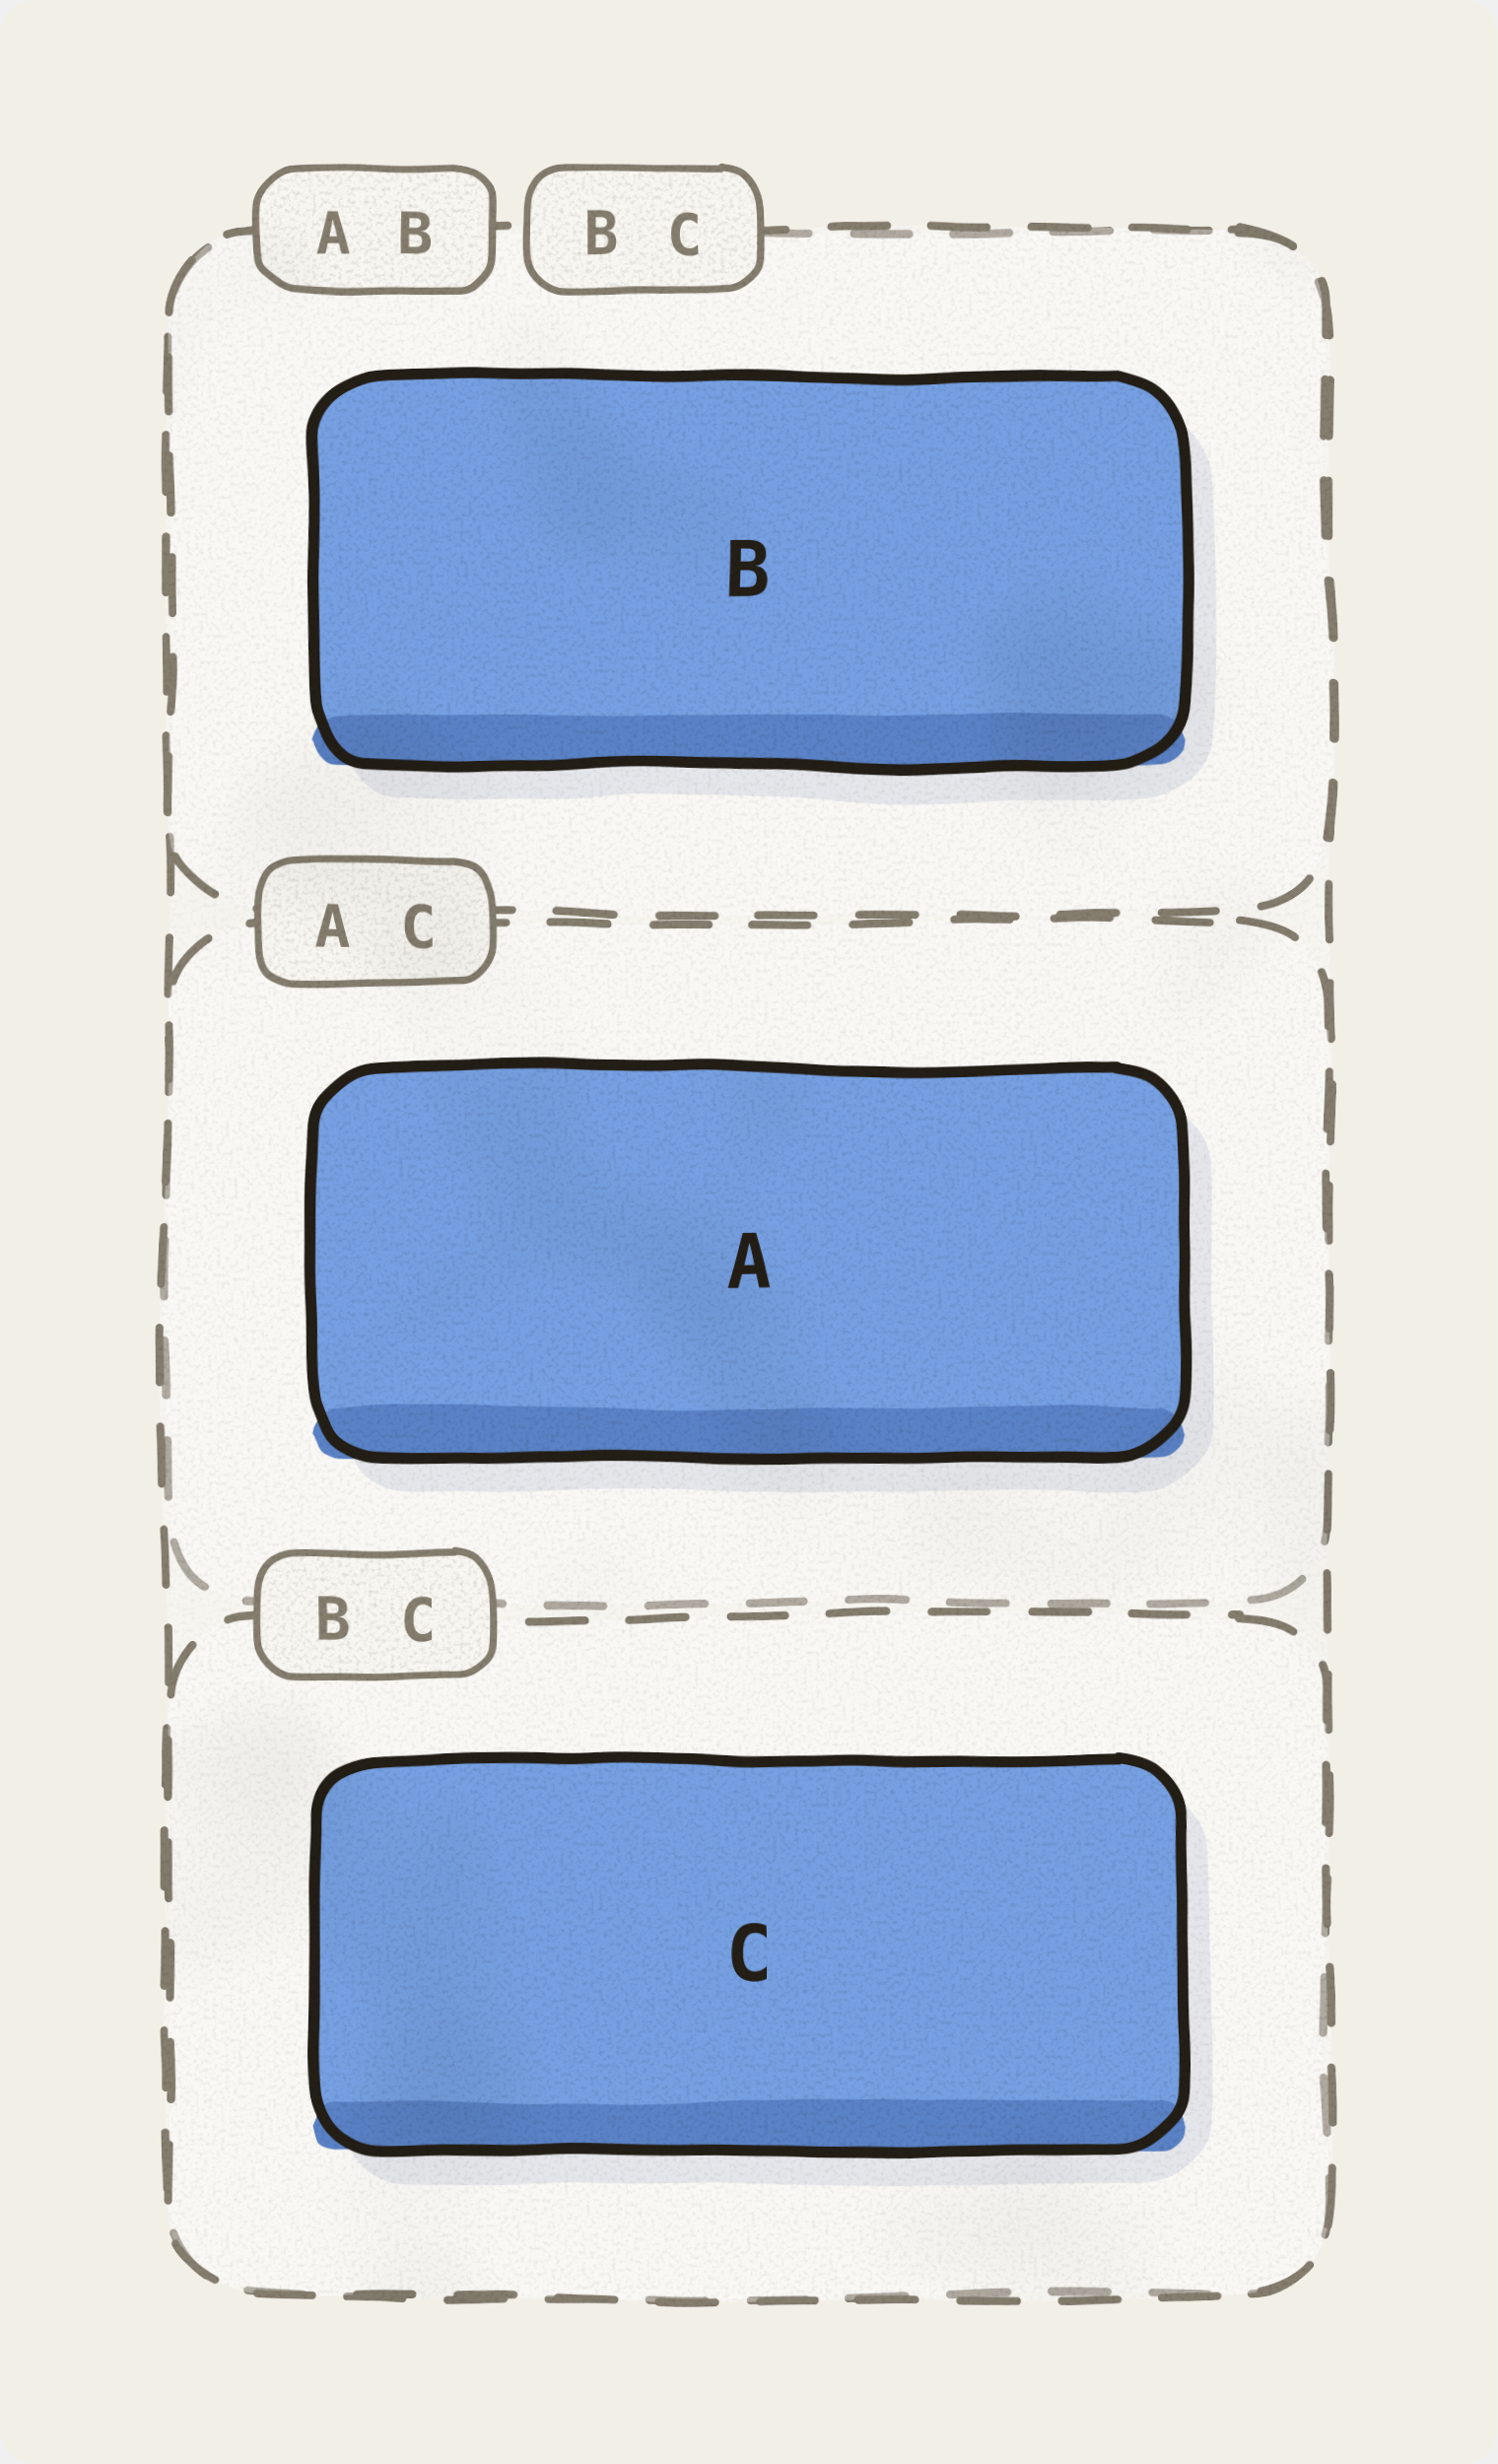
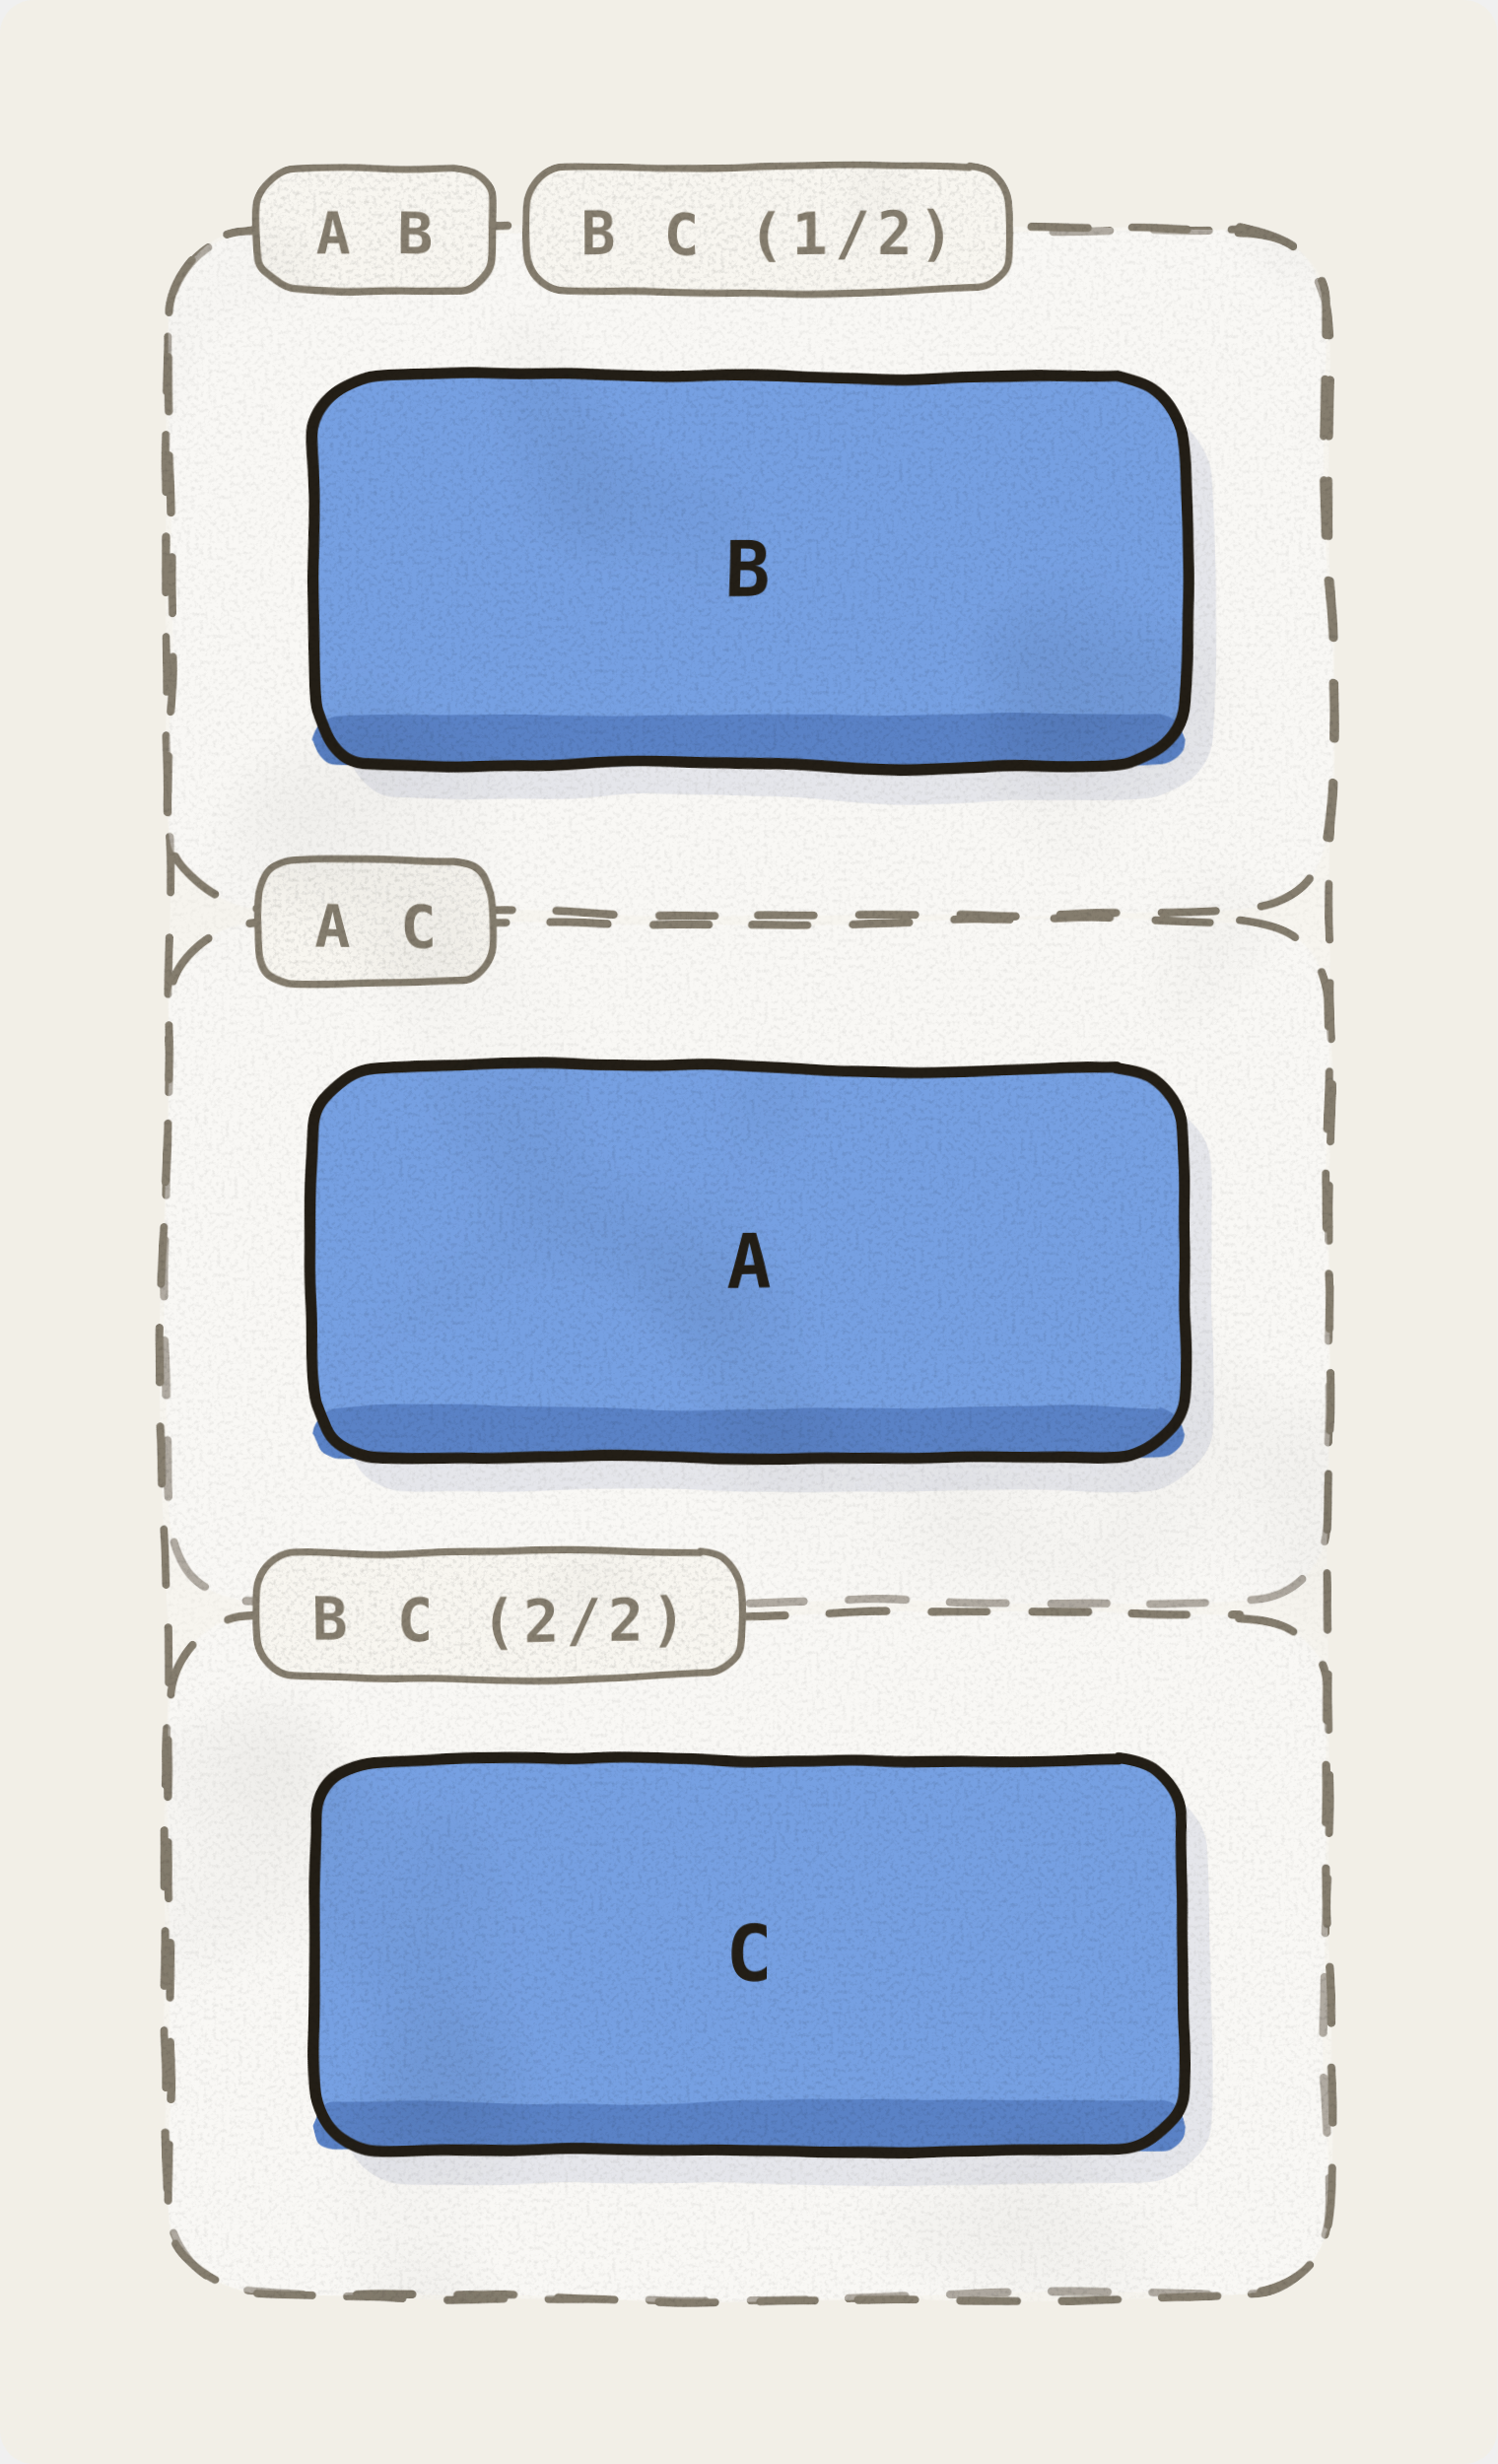
<svg xmlns="http://www.w3.org/2000/svg" viewBox="24.0 13.0 268.0 441.0" width="268" height="441" font-family="ui-monospace, 'SF Mono', Menlo, Consolas, monospace">
  <rect x="24.0" y="13.0" width="268.0" height="441.0" fill="#f2efe7" rx="6" />
  <defs>
    <filter id="hand" x="-4%" y="-4%" width="108%" height="108%" color-interpolation-filters="sRGB">
      <feTurbulence type="fractalNoise" baseFrequency="0.043" numOctaves="2" seed="4" result="warp" />
      <feDisplacementMap in="SourceGraphic" in2="warp" scale="1.26" xChannelSelector="R" yChannelSelector="G" result="wob" />
      <feTurbulence type="fractalNoise" baseFrequency="1.286" numOctaves="3" seed="11" result="n1" />
      <feColorMatrix in="n1" type="matrix" values=".26 0 0 0 .86  .26 0 0 0 .86  .26 0 0 0 .86  0 0 0 0 1" result="grain" />
      <feTurbulence type="fractalNoise" baseFrequency="0.017" numOctaves="2" seed="7" result="n2" />
      <feColorMatrix in="n2" type="matrix" values=".3 0 0 0 .87  .3 0 0 0 .87  .3 0 0 0 .87  0 0 0 0 1" result="blot" />
      <feBlend in="wob" in2="grain" mode="multiply" result="g1" />
      <feBlend in="g1" in2="blot" mode="multiply" result="g2" />
      <feComposite in="g2" in2="wob" operator="in" />
    </filter>
  </defs>
  <g filter="url(#hand)" transform="translate(16 16)">
    <g data-boundary="ab">
      <g class="boundary">
        <path class="f" d="M230.08 37.57Q236.12 39.22 238.92 40.82Q241.72 42.42 243.01 45.19Q244.31 47.97 245.29 50.99Q246.26 54 246.08 71.83Q245.89 89.67 246.58 107.5Q247.27 125.33 246.25 143.17Q245.23 161 245.93 178.83Q246.63 196.67 246.12 214.5Q245.6 232.33 245.72 250.15Q245.84 267.97 245.55 271.21Q245.27 274.45 243.44 277.1Q241.61 279.76 238.9 281.42Q236.18 283.08 233.09 283.36Q230 283.65 212.4 284.07Q194.8 284.5 177.2 283.69Q159.6 282.87 142 283.84Q124.4 284.81 106.8 284.03Q89.2 283.26 71.58 283.74Q53.95 284.23 50.87 283.58Q47.78 282.93 45.09 281.22Q42.4 279.5 40.94 276.79Q39.47 274.07 38.83 271.04Q38.19 268 37.91 250.17Q37.63 232.33 37.7 214.5Q37.77 196.67 38.14 178.83Q38.51 161 38.12 143.17Q37.73 125.33 37.59 107.5Q37.46 89.67 37.64 71.82Q37.83 53.97 38.58 50.96Q39.34 47.96 41.1 45.45Q42.86 42.95 45.41 41.28Q47.96 39.62 50.98 38.63Q54 37.64 71.6 37.55Q89.2 37.46 106.8 37.41Q124.4 37.37 142 38.32Q159.6 39.27 177.2 38.87Q194.8 38.47 212.4 38.23L230 38Z" fill="#ffffff" opacity="0.35" />
        <path class="s" d="M230.08 37.57Q236.12 39.22 238.92 40.82Q241.72 42.42 243.01 45.19Q244.31 47.97 245.29 50.99Q246.26 54 246.08 71.83Q245.89 89.67 246.58 107.5Q247.27 125.33 246.25 143.17Q245.23 161 245.93 178.83Q246.63 196.67 246.12 214.5Q245.6 232.33 245.72 250.15Q245.84 267.97 245.55 271.21Q245.27 274.45 243.44 277.1Q241.61 279.76 238.9 281.42Q236.18 283.08 233.09 283.36Q230 283.65 212.4 284.07Q194.8 284.5 177.2 283.69Q159.6 282.87 142 283.84Q124.4 284.81 106.8 284.03Q89.2 283.26 71.58 283.74Q53.95 284.23 50.87 283.58Q47.78 282.93 45.09 281.22Q42.4 279.5 40.94 276.79Q39.47 274.07 38.83 271.04Q38.19 268 37.91 250.17Q37.63 232.33 37.7 214.5Q37.77 196.67 38.14 178.83Q38.51 161 38.12 143.17Q37.73 125.33 37.59 107.5Q37.46 89.67 37.64 71.82Q37.83 53.97 38.58 50.96Q39.34 47.96 41.1 45.45Q42.86 42.95 45.41 41.28Q47.96 39.62 50.98 38.63Q54 37.64 71.6 37.55Q89.2 37.46 106.8 37.41Q124.4 37.37 142 38.32Q159.6 39.27 177.2 38.87Q194.8 38.47 212.4 38.23L230 38Z" fill="none" stroke="#857d6e" stroke-width="1.5" stroke-linejoin="round" stroke-linecap="round" stroke-dasharray="10 8" />
      </g>
    </g>
    <g data-boundary="ac">
      <g class="boundary">
        <path class="f" d="M230.09 161.53Q236.49 162.66 239.16 164.5Q241.83 166.34 243.26 169.12Q244.69 171.9 245.25 174.95Q245.8 178 245.66 195.83Q245.52 213.67 245.84 231.5Q246.15 249.33 245.76 267.17Q245.36 285 245.67 302.83Q245.97 320.67 245.35 338.5Q244.72 356.33 245.31 374.16Q245.91 391.98 245.35 395.05Q244.79 398.12 243.14 400.85Q241.49 403.57 238.86 405.45Q236.23 407.33 233.12 407.45Q230 407.57 212.4 407.16Q194.8 406.76 177.2 407.7Q159.6 408.63 142 408.57Q124.4 408.5 106.8 408.63Q89.2 408.76 71.66 408.08Q54.12 407.4 51.13 406.9Q48.14 406.39 45.5 404.79Q42.86 403.19 41.08 400.65Q39.29 398.11 38.41 395.05Q37.53 392 37.69 374.17Q37.84 356.33 37.64 338.5Q37.44 320.67 37.83 302.83Q38.21 285 37.29 267.17Q36.36 249.33 36.96 231.5Q37.55 213.67 37.82 195.84Q38.09 178.02 38.56 174.89Q39.04 171.76 40.85 169.2Q42.65 166.64 45.27 164.93Q47.88 163.23 50.94 162.48Q54 161.73 71.6 161.95Q89.2 162.16 106.8 162.27Q124.4 162.37 142 162.52Q159.6 162.67 177.2 161.83Q194.8 160.98 212.4 161.49L230 162Z" fill="#ffffff" opacity="0.35" />
        <path class="s" d="M230.09 161.53Q236.49 162.66 239.16 164.5Q241.83 166.34 243.26 169.12Q244.69 171.9 245.25 174.95Q245.8 178 245.66 195.83Q245.52 213.67 245.84 231.5Q246.15 249.33 245.76 267.17Q245.36 285 245.67 302.83Q245.97 320.67 245.35 338.5Q244.72 356.33 245.31 374.16Q245.91 391.98 245.35 395.05Q244.79 398.12 243.14 400.85Q241.49 403.57 238.86 405.45Q236.23 407.33 233.12 407.45Q230 407.57 212.4 407.16Q194.8 406.76 177.2 407.7Q159.6 408.63 142 408.57Q124.4 408.5 106.8 408.63Q89.2 408.76 71.66 408.08Q54.12 407.4 51.13 406.9Q48.14 406.39 45.5 404.79Q42.86 403.19 41.08 400.65Q39.29 398.11 38.41 395.05Q37.53 392 37.69 374.17Q37.84 356.33 37.64 338.5Q37.44 320.67 37.83 302.83Q38.21 285 37.29 267.17Q36.36 249.33 36.96 231.5Q37.55 213.67 37.82 195.84Q38.09 178.02 38.56 174.89Q39.04 171.76 40.85 169.2Q42.65 166.64 45.27 164.93Q47.88 163.23 50.94 162.48Q54 161.73 71.6 161.95Q89.2 162.16 106.8 162.27Q124.4 162.37 142 162.52Q159.6 162.67 177.2 161.83Q194.8 160.98 212.4 161.49L230 162Z" fill="none" stroke="#857d6e" stroke-width="1.5" stroke-linejoin="round" stroke-linecap="round" stroke-dasharray="10 8" />
      </g>
    </g>
    <g data-boundary="bc">
      <g class="boundary">
        <path class="f" d="M229.87 38.66Q236.12 39.23 238.83 40.88Q241.54 42.53 243.44 45.15Q245.33 47.77 245.39 50.88Q245.45 54 245.16 69Q244.86 84 245.88 99Q246.9 114 246.52 129.01Q246.13 144.03 245.5 147.1Q244.87 150.18 243.21 152.92Q241.55 155.67 238.84 157.22Q236.12 158.76 233.06 159.2Q230 159.64 212.4 160.31Q194.8 160.98 177.2 160.77Q159.6 160.55 142 160.82Q124.4 161.1 106.8 160.23Q89.2 159.36 71.59 159.73Q53.98 160.09 51.09 159.2Q48.19 158.31 45.59 156.71Q43 155.11 40.75 152.69Q38.51 150.26 38.09 147.13Q37.67 144 38.4 129Q39.13 114 38.68 99Q38.22 84 38.05 68.99Q37.89 53.98 38.55 50.92Q39.21 47.87 40.98 45.33Q42.75 42.79 45.28 40.81Q47.8 38.84 50.9 38.47Q54 38.11 71.6 38.43Q89.2 38.74 106.8 38.87Q124.4 38.99 142 38.19Q159.6 37.38 177.2 37.49Q194.8 37.6 212.4 37.8L230 38Z" fill="#ffffff" opacity="0.35" />
        <path class="s" d="M229.87 38.66Q236.12 39.23 238.83 40.88Q241.54 42.53 243.44 45.15Q245.33 47.77 245.39 50.88Q245.45 54 245.16 69Q244.86 84 245.88 99Q246.9 114 246.52 129.01Q246.13 144.03 245.5 147.1Q244.87 150.18 243.21 152.92Q241.55 155.67 238.84 157.22Q236.12 158.76 233.06 159.2Q230 159.64 212.4 160.31Q194.8 160.98 177.2 160.77Q159.6 160.55 142 160.82Q124.4 161.1 106.8 160.23Q89.2 159.36 71.59 159.73Q53.98 160.09 51.09 159.2Q48.19 158.31 45.59 156.71Q43 155.11 40.75 152.69Q38.51 150.26 38.09 147.13Q37.67 144 38.4 129Q39.13 114 38.68 99Q38.22 84 38.05 68.99Q37.89 53.98 38.55 50.92Q39.21 47.87 40.98 45.33Q42.75 42.79 45.28 40.81Q47.8 38.84 50.9 38.47Q54 38.11 71.6 38.43Q89.2 38.74 106.8 38.87Q124.4 38.99 142 38.19Q159.6 37.38 177.2 37.49Q194.8 37.6 212.4 37.8L230 38Z" fill="none" stroke="#857d6e" stroke-width="1.5" stroke-linejoin="round" stroke-linecap="round" stroke-dasharray="10 8" />
      </g>
      <g class="boundary">
        <path class="f" d="M229.87 286.66Q236.12 287.23 238.83 288.88Q241.54 290.53 243.44 293.15Q245.33 295.77 245.39 298.88Q245.45 302 245.16 317Q244.86 332 245.88 347Q246.9 362 246.52 377.01Q246.13 392.03 245.5 395.1Q244.87 398.18 243.21 400.92Q241.55 403.67 238.84 405.22Q236.12 406.76 233.06 407.2Q230 407.64 212.4 408.31Q194.8 408.98 177.2 408.77Q159.6 408.55 142 408.82Q124.4 409.1 106.8 408.23Q89.2 407.36 71.59 407.73Q53.98 408.09 51.09 407.2Q48.19 406.31 45.59 404.71Q43 403.11 40.75 400.69Q38.51 398.26 38.09 395.13Q37.67 392 38.4 377Q39.13 362 38.68 347Q38.22 332 38.05 316.99Q37.89 301.98 38.55 298.92Q39.21 295.87 40.98 293.33Q42.75 290.79 45.28 288.81Q47.8 286.84 50.9 286.47Q54 286.11 71.6 286.43Q89.2 286.74 106.8 286.87Q124.4 286.99 142 286.19Q159.6 285.38 177.2 285.49Q194.8 285.6 212.4 285.8L230 286Z" fill="#ffffff" opacity="0.35" />
        <path class="s" d="M229.87 286.66Q236.12 287.23 238.83 288.88Q241.54 290.53 243.44 293.15Q245.33 295.77 245.39 298.88Q245.45 302 245.16 317Q244.86 332 245.88 347Q246.9 362 246.52 377.01Q246.13 392.03 245.5 395.1Q244.87 398.18 243.21 400.92Q241.55 403.67 238.84 405.22Q236.12 406.76 233.06 407.2Q230 407.64 212.4 408.31Q194.8 408.98 177.2 408.77Q159.6 408.55 142 408.82Q124.4 409.1 106.8 408.23Q89.2 407.36 71.59 407.73Q53.98 408.09 51.09 407.2Q48.19 406.31 45.59 404.71Q43 403.11 40.75 400.69Q38.51 398.26 38.09 395.13Q37.67 392 38.4 377Q39.13 362 38.68 347Q38.22 332 38.05 316.99Q37.89 301.98 38.55 298.92Q39.21 295.87 40.98 293.33Q42.75 290.79 45.28 288.81Q47.8 286.84 50.9 286.47Q54 286.11 71.6 286.43Q89.2 286.74 106.8 286.87Q124.4 286.99 142 286.19Q159.6 285.38 177.2 285.49Q194.8 285.6 212.4 285.8L230 286Z" fill="none" stroke="#857d6e" stroke-width="1.5" stroke-linejoin="round" stroke-linecap="round" stroke-dasharray="10 8" />
      </g>
    </g>
    <g data-boundary="ab">
      <g class="boundary-card">
        <path class="f" d="M89.19 27.04Q91.94 27.44 93.13 28.19Q94.32 28.93 95.18 30.09Q96.04 31.25 96.04 32.62Q96.05 34 96.1 38Q96.15 41.99 95.99 43.39Q95.83 44.79 95.01 45.89Q94.18 47 93.08 47.99Q91.98 48.99 90.59 49.07Q89.2 49.16 75.09 49.11Q60.99 49.06 59.7 48.69Q58.42 48.32 57.41 47.52Q56.4 46.71 55.28 45.73Q54.17 44.75 54.07 43.38Q53.96 42 53.82 37.97Q53.68 33.94 54.11 32.63Q54.55 31.33 55.37 30.3Q56.2 29.27 57.27 28.45Q58.34 27.62 59.67 27.3Q61 26.98 75.1 26.99L89.2 27Z" fill="#f8f6f0" />
        <path class="s" d="M89.19 27.04Q91.94 27.44 93.13 28.19Q94.32 28.93 95.18 30.09Q96.04 31.25 96.04 32.62Q96.05 34 96.1 38Q96.15 41.99 95.99 43.39Q95.83 44.79 95.01 45.89Q94.18 47 93.08 47.99Q91.98 48.99 90.59 49.07Q89.2 49.16 75.09 49.11Q60.99 49.06 59.7 48.69Q58.42 48.32 57.41 47.52Q56.4 46.71 55.28 45.73Q54.17 44.75 54.07 43.38Q53.96 42 53.82 37.97Q53.68 33.94 54.11 32.63Q54.55 31.33 55.37 30.3Q56.2 29.27 57.27 28.45Q58.34 27.62 59.67 27.3Q61 26.98 75.1 26.99L89.2 27Z" fill="none" stroke="#857d6e" stroke-width="1.3" stroke-linejoin="round" stroke-linecap="round" />
        <text class="t" x="75.1" y="42.5" fill="#857d6e" font-size="10.5" font-weight="700" text-anchor="middle" letter-spacing="0.12em">A B</text>
      </g>
    </g>
    <g data-boundary="ac">
      <g class="boundary-card">
        <path class="f" d="M89.2 151.01Q92.02 151.32 93.2 152.1Q94.39 152.89 94.95 154.12Q95.51 155.35 95.89 156.68Q96.27 158 96.37 162.03Q96.47 166.05 96.15 167.42Q95.84 168.79 95.03 169.93Q94.23 171.07 93.07 171.86Q91.92 172.66 90.56 172.64Q89.2 172.61 75.08 172.9Q60.96 173.18 59.66 172.79Q58.37 172.4 57.14 171.72Q55.91 171.04 55.31 169.84Q54.71 168.64 54.55 167.32Q54.39 166 54.15 161.99Q53.9 157.98 54.16 156.61Q54.41 155.24 55.08 153.93Q55.76 152.62 57.03 151.99Q58.29 151.37 59.64 151.17Q61 150.97 75.1 150.98L89.2 151Z" fill="#f8f6f0" />
        <path class="s" d="M89.2 151.01Q92.02 151.32 93.2 152.1Q94.39 152.89 94.95 154.12Q95.51 155.35 95.89 156.68Q96.27 158 96.37 162.03Q96.47 166.05 96.15 167.42Q95.84 168.79 95.03 169.93Q94.23 171.07 93.07 171.86Q91.92 172.66 90.56 172.64Q89.2 172.61 75.08 172.9Q60.96 173.18 59.66 172.79Q58.37 172.4 57.14 171.72Q55.91 171.04 55.31 169.84Q54.71 168.64 54.55 167.32Q54.39 166 54.15 161.99Q53.9 157.98 54.16 156.61Q54.41 155.24 55.08 153.93Q55.76 152.62 57.03 151.99Q58.29 151.37 59.64 151.17Q61 150.97 75.1 150.98L89.2 151Z" fill="none" stroke="#857d6e" stroke-width="1.3" stroke-linejoin="round" stroke-linecap="round" />
        <text class="t" x="75.1" y="166.5" fill="#857d6e" font-size="10.5" font-weight="700" text-anchor="middle" letter-spacing="0.12em">A C</text>
      </g>
    </g>
    <g data-boundary="bc">
      <g class="boundary-card">
-         <path class="f" d="M137.25 26.72Q140.18 27.08 141.26 28Q142.35 28.92 143.06 30.11Q143.77 31.3 144.05 32.65Q144.32 34 144.35 38.02Q144.37 42.03 144.22 43.49Q144.07 44.95 143.12 45.96Q142.17 46.98 141.02 47.71Q139.88 48.45 138.54 48.57Q137.2 48.69 123.07 48.99Q108.94 49.3 107.58 48.95Q106.23 48.61 105.13 47.78Q104.03 46.96 103.26 45.82Q102.49 44.69 102.28 43.34Q102.07 42 102.07 38.01Q102.06 34.01 102.3 32.67Q102.54 31.33 103.25 30.12Q103.95 28.9 105.13 28.21Q106.32 27.52 107.66 27.26Q109 27 123.1 27L137.2 27Z" fill="#f8f6f0" />
-         <path class="s" d="M137.25 26.72Q140.18 27.08 141.26 28Q142.35 28.92 143.06 30.11Q143.77 31.3 144.05 32.65Q144.32 34 144.35 38.02Q144.37 42.03 144.22 43.49Q144.07 44.95 143.12 45.96Q142.17 46.98 141.02 47.71Q139.88 48.45 138.54 48.57Q137.2 48.69 123.07 48.99Q108.94 49.3 107.58 48.95Q106.23 48.61 105.13 47.78Q104.03 46.96 103.26 45.82Q102.49 44.69 102.28 43.34Q102.07 42 102.07 38.01Q102.06 34.01 102.3 32.67Q102.54 31.33 103.25 30.12Q103.95 28.9 105.13 28.21Q106.32 27.52 107.66 27.26Q109 27 123.1 27L137.2 27Z" fill="none" stroke="#857d6e" stroke-width="1.3" stroke-linejoin="round" stroke-linecap="round" />
-         <text class="t" x="123.1" y="42.5" fill="#857d6e" font-size="10.5" font-weight="700" text-anchor="middle" letter-spacing="0.12em">B C</text>
+         <path class="f" d="M181.65 26.72Q184.58 27.08 185.66 28Q186.75 28.92 187.46 30.11Q188.17 31.3 188.45 32.65Q188.72 34 188.75 38.02Q188.77 42.03 188.62 43.49Q188.47 44.95 187.52 45.96Q186.57 46.98 185.42 47.71Q184.28 48.45 182.94 48.57Q181.6 48.69 169.5 49.2Q157.4 49.71 145.3 49.55Q133.2 49.39 121.1 49.2Q109 49.02 107.65 48.76Q106.3 48.5 105.21 47.7Q104.11 46.91 103.35 45.79Q102.6 44.67 102.3 43.33Q102.01 42 101.92 37.98Q101.82 33.97 102.17 32.64Q102.52 31.31 103.29 30.18Q104.05 29.05 105.18 28.25Q106.31 27.46 107.65 27.14Q109 26.82 121.1 26.95Q133.2 27.08 145.3 26.73Q157.4 26.38 169.5 26.69L181.6 27Z" fill="#f8f6f0" />
+         <path class="s" d="M181.65 26.72Q184.58 27.08 185.66 28Q186.75 28.92 187.46 30.11Q188.17 31.3 188.45 32.65Q188.72 34 188.75 38.02Q188.77 42.03 188.62 43.49Q188.47 44.95 187.52 45.96Q186.57 46.98 185.42 47.71Q184.28 48.45 182.94 48.57Q181.6 48.69 169.5 49.2Q157.4 49.71 145.3 49.55Q133.2 49.39 121.1 49.2Q109 49.02 107.65 48.76Q106.3 48.5 105.21 47.7Q104.11 46.91 103.35 45.79Q102.6 44.67 102.3 43.33Q102.01 42 101.92 37.98Q101.82 33.97 102.17 32.64Q102.52 31.31 103.29 30.18Q104.05 29.05 105.18 28.25Q106.31 27.46 107.65 27.14Q109 26.82 121.1 26.95Q133.2 27.08 145.3 26.73Q157.4 26.38 169.5 26.69L181.6 27Z" fill="none" stroke="#857d6e" stroke-width="1.3" stroke-linejoin="round" stroke-linecap="round" />
+         <text class="t" x="145.3" y="42.5" fill="#857d6e" font-size="10.5" font-weight="700" text-anchor="middle" letter-spacing="0.12em">B C (1/2)</text>
      </g>
      <g class="boundary-card">
-         <path class="f" d="M89.25 274.72Q92.18 275.08 93.26 276Q94.35 276.92 95.06 278.11Q95.77 279.3 96.05 280.65Q96.32 282 96.35 286.02Q96.37 290.03 96.22 291.49Q96.07 292.95 95.12 293.96Q94.17 294.98 93.02 295.71Q91.88 296.45 90.54 296.57Q89.2 296.69 75.07 296.99Q60.94 297.3 59.58 296.95Q58.23 296.61 57.13 295.78Q56.03 294.96 55.26 293.82Q54.49 292.69 54.28 291.34Q54.07 290 54.07 286.01Q54.06 282.01 54.3 280.67Q54.54 279.33 55.25 278.12Q55.95 276.9 57.13 276.21Q58.32 275.52 59.66 275.26Q61 275 75.1 275L89.2 275Z" fill="#f8f6f0" />
-         <path class="s" d="M89.25 274.72Q92.18 275.08 93.26 276Q94.35 276.92 95.06 278.11Q95.77 279.3 96.05 280.65Q96.32 282 96.35 286.02Q96.37 290.03 96.22 291.49Q96.07 292.95 95.12 293.96Q94.17 294.98 93.02 295.71Q91.88 296.45 90.54 296.57Q89.2 296.69 75.07 296.99Q60.94 297.3 59.58 296.95Q58.23 296.61 57.13 295.78Q56.03 294.96 55.26 293.82Q54.49 292.69 54.28 291.34Q54.07 290 54.07 286.01Q54.06 282.01 54.3 280.67Q54.54 279.33 55.25 278.12Q55.95 276.9 57.13 276.21Q58.32 275.52 59.66 275.26Q61 275 75.1 275L89.2 275Z" fill="none" stroke="#857d6e" stroke-width="1.3" stroke-linejoin="round" stroke-linecap="round" />
-         <text class="t" x="75.1" y="290.5" fill="#857d6e" font-size="10.5" font-weight="700" text-anchor="middle" letter-spacing="0.12em">B C</text>
+         <path class="f" d="M133.65 274.72Q136.58 275.08 137.66 276Q138.75 276.92 139.46 278.11Q140.17 279.3 140.45 280.65Q140.72 282 140.75 286.02Q140.77 290.03 140.62 291.49Q140.47 292.95 139.52 293.96Q138.57 294.98 137.42 295.71Q136.28 296.45 134.94 296.57Q133.6 296.69 121.5 297.2Q109.4 297.71 97.3 297.55Q85.2 297.39 73.1 297.2Q61 297.02 59.65 296.76Q58.3 296.5 57.21 295.7Q56.11 294.91 55.35 293.79Q54.6 292.67 54.3 291.33Q54.01 290 53.92 285.98Q53.82 281.97 54.17 280.64Q54.52 279.31 55.29 278.18Q56.05 277.05 57.18 276.25Q58.31 275.46 59.65 275.14Q61 274.82 73.1 274.95Q85.2 275.08 97.3 274.73Q109.4 274.38 121.5 274.69L133.6 275Z" fill="#f8f6f0" />
+         <path class="s" d="M133.65 274.72Q136.58 275.08 137.66 276Q138.75 276.92 139.46 278.11Q140.17 279.3 140.45 280.65Q140.72 282 140.75 286.02Q140.77 290.03 140.62 291.49Q140.47 292.95 139.52 293.96Q138.57 294.98 137.42 295.71Q136.28 296.45 134.94 296.57Q133.6 296.69 121.5 297.2Q109.4 297.71 97.3 297.55Q85.2 297.39 73.1 297.2Q61 297.02 59.65 296.76Q58.3 296.5 57.21 295.7Q56.11 294.91 55.35 293.79Q54.6 292.67 54.3 291.33Q54.01 290 53.92 285.98Q53.82 281.97 54.17 280.64Q54.52 279.31 55.29 278.18Q56.05 277.05 57.18 276.25Q58.31 275.46 59.65 275.14Q61 274.82 73.1 274.95Q85.2 275.08 97.3 274.73Q109.4 274.38 121.5 274.69L133.6 275Z" fill="none" stroke="#857d6e" stroke-width="1.3" stroke-linejoin="round" stroke-linecap="round" />
+         <text class="t" x="97.3" y="290.5" fill="#857d6e" font-size="10.5" font-weight="700" text-anchor="middle" letter-spacing="0.12em">B C (2/2)</text>
      </g>
    </g>
    <g class="node" data-node="a" opacity="1">
      <g class="shadow" transform="translate(5 6)">
        <path class="f" d="M207.97 188.17Q212.61 188.88 214.52 190.22Q216.43 191.55 217.85 193.46Q219.27 195.37 219.68 197.69Q220.1 200 219.97 211.5Q219.83 223 220.2 234.56Q220.56 246.11 219.93 248.42Q219.3 250.74 217.77 252.43Q216.24 254.12 214.39 255.45Q212.53 256.77 210.26 257.46Q208 258.15 197 257.93Q186 257.71 175 257.83Q164 257.95 153 258.11Q142 258.28 131 257.76Q120 257.24 109 257.57Q98 257.9 86.96 258.15Q75.92 258.41 73.64 257.79Q71.35 257.17 69.33 255.89Q67.32 254.62 66.42 252.55Q65.51 250.47 64.69 248.24Q63.87 246 63.79 234.5Q63.72 223 63.81 211.49Q63.9 199.98 64.33 197.64Q64.76 195.3 66.22 193.53Q67.68 191.77 69.54 190.33Q71.4 188.89 73.7 188.42Q76 187.95 87 187.65Q98 187.35 109 187.52Q120 187.69 131 187.6Q142 187.51 153 188.28Q164 189.04 175 188.89Q186 188.75 197 188.37L208 188Z" fill="#41538f" opacity="0.17" />
      </g>
      <path class="f" d="M207.97 188.17Q212.61 188.88 214.52 190.22Q216.43 191.55 217.85 193.46Q219.27 195.37 219.68 197.69Q220.1 200 219.97 211.5Q219.83 223 220.2 234.56Q220.56 246.11 219.93 248.42Q219.3 250.74 217.77 252.43Q216.24 254.12 214.39 255.45Q212.53 256.77 210.26 257.46Q208 258.15 197 257.93Q186 257.71 175 257.83Q164 257.95 153 258.11Q142 258.28 131 257.76Q120 257.24 109 257.57Q98 257.9 86.96 258.15Q75.92 258.41 73.64 257.79Q71.35 257.17 69.33 255.89Q67.32 254.62 66.42 252.55Q65.51 250.47 64.69 248.24Q63.87 246 63.79 234.5Q63.72 223 63.81 211.49Q63.9 199.98 64.33 197.64Q64.76 195.3 66.22 193.53Q67.68 191.77 69.54 190.33Q71.4 188.89 73.7 188.42Q76 187.95 87 187.65Q98 187.35 109 187.52Q120 187.69 131 187.6Q142 187.51 153 188.28Q164 189.04 175 188.89Q186 188.75 197 188.37L208 188Z" fill="#76a0e2" />
      <path class="f" d="M215.59 248.56Q217.29 249.23 217.96 249.8Q218.62 250.36 219.12 251.07Q219.63 251.78 219.82 252.64Q220 253.5 220.08 253.52Q220.16 253.53 219.95 254.4Q219.74 255.27 219.17 255.92Q218.6 256.56 217.9 257.04Q217.19 257.51 216.35 257.66Q215.5 257.81 205 258.09Q194.5 258.36 184 258.33Q173.5 258.29 163 257.91Q152.5 257.54 142 257.66Q131.5 257.77 121 258.09Q110.5 258.42 100 258.36Q89.5 258.31 78.98 258.25Q68.46 258.18 67.67 257.85Q66.87 257.52 66.09 257.1Q65.31 256.69 65 255.92Q64.68 255.15 64.34 254.33Q64 253.5 63.88 253.48Q63.75 253.45 64 252.58Q64.25 251.72 64.8 251.04Q65.35 250.37 66.06 249.85Q66.78 249.33 67.64 249.12Q68.5 248.9 79 248.65Q89.5 248.41 100 248.55Q110.5 248.68 121 249.1Q131.5 249.52 142 249.3Q152.5 249.08 163 248.97Q173.5 248.87 184 248.58Q194.5 248.29 205 248.64L215.5 249Z" fill="#5a82c6" />
      <path class="s" d="M207.97 188.17Q212.61 188.88 214.52 190.22Q216.43 191.55 217.85 193.46Q219.27 195.37 219.68 197.69Q220.1 200 219.97 211.5Q219.83 223 220.2 234.56Q220.56 246.11 219.93 248.42Q219.3 250.74 217.77 252.43Q216.24 254.12 214.39 255.45Q212.53 256.77 210.26 257.46Q208 258.15 197 257.93Q186 257.71 175 257.83Q164 257.95 153 258.11Q142 258.28 131 257.76Q120 257.24 109 257.57Q98 257.9 86.96 258.15Q75.92 258.41 73.64 257.79Q71.35 257.17 69.33 255.89Q67.32 254.62 66.42 252.55Q65.51 250.47 64.69 248.24Q63.87 246 63.79 234.5Q63.72 223 63.81 211.49Q63.9 199.98 64.33 197.64Q64.76 195.3 66.22 193.53Q67.68 191.77 69.54 190.33Q71.4 188.89 73.7 188.42Q76 187.95 87 187.65Q98 187.35 109 187.52Q120 187.69 131 187.6Q142 187.51 153 188.28Q164 189.04 175 188.89Q186 188.75 197 188.37L208 188Z" fill="none" stroke="#231e16" stroke-width="2" stroke-linejoin="round" stroke-linecap="round" />
      <text class="t" x="142" y="227.5" fill="#231e16" font-size="13.5" font-weight="700" text-anchor="middle" letter-spacing="0.06em">A</text>
    </g>
    <g class="node" data-node="b" opacity="1">
      <g class="shadow" transform="translate(5 6)">
        <path class="f" d="M208 63.99Q212.47 65.1 214.29 66.43Q216.11 67.76 217.4 69.63Q218.69 71.49 219.41 73.74Q220.14 76 220.32 87.5Q220.5 99 220.34 110.52Q220.18 122.04 219.75 124.39Q219.32 126.75 217.92 128.64Q216.52 130.53 214.51 131.6Q212.51 132.67 210.25 133.51Q208 134.34 197 134.21Q186 134.07 175 134.65Q164 135.22 153 134.42Q142 133.61 131 133.23Q120 132.85 109 133.63Q98 134.41 87.02 134.1Q76.04 133.79 73.59 133.64Q71.14 133.49 69.33 131.99Q67.52 130.48 66.49 128.48Q65.46 126.48 64.69 124.24Q63.93 122 64.26 110.5Q64.58 99 64 87.44Q63.42 75.88 64.02 73.55Q64.63 71.22 66.05 69.33Q67.46 67.43 69.46 66.31Q71.46 65.19 73.73 64.58Q76 63.98 87 63.88Q98 63.78 109 63.94Q120 64.1 131 64.16Q142 64.22 153 64.64Q164 65.06 175 64.79Q186 64.52 197 64.26L208 64Z" fill="#41538f" opacity="0.17" />
      </g>
      <path class="f" d="M208 63.99Q212.47 65.1 214.29 66.43Q216.11 67.76 217.4 69.63Q218.69 71.49 219.41 73.74Q220.14 76 220.32 87.5Q220.5 99 220.34 110.52Q220.18 122.04 219.75 124.39Q219.32 126.75 217.92 128.64Q216.52 130.53 214.51 131.6Q212.51 132.67 210.25 133.51Q208 134.34 197 134.21Q186 134.07 175 134.65Q164 135.22 153 134.42Q142 133.61 131 133.23Q120 132.85 109 133.63Q98 134.41 87.02 134.1Q76.04 133.79 73.59 133.64Q71.14 133.49 69.33 131.99Q67.52 130.48 66.49 128.48Q65.46 126.48 64.69 124.24Q63.93 122 64.26 110.5Q64.58 99 64 87.44Q63.42 75.88 64.02 73.55Q64.63 71.22 66.05 69.33Q67.46 67.43 69.46 66.31Q71.46 65.19 73.73 64.58Q76 63.98 87 63.88Q98 63.78 109 63.94Q120 64.1 131 64.16Q142 64.22 153 64.64Q164 65.06 175 64.79Q186 64.52 197 64.26L208 64Z" fill="#76a0e2" />
      <path class="f" d="M215.51 124.97Q217.17 125.43 217.85 125.92Q218.53 126.42 218.93 127.13Q219.33 127.84 219.66 128.67Q220 129.5 220 129.5Q220 129.5 219.91 130.42Q219.83 131.34 219.24 131.99Q218.66 132.65 217.93 133.11Q217.21 133.58 216.35 133.8Q215.5 134.01 205 134.36Q194.5 134.7 184 134.82Q173.5 134.93 163 134.59Q152.5 134.24 142 134.08Q131.5 133.93 121 134.09Q110.5 134.25 100 134.22Q89.5 134.2 79 134.07Q68.51 133.95 67.67 133.76Q66.83 133.58 66.2 133.04Q65.57 132.51 65.1 131.84Q64.63 131.17 64.31 130.33Q64 129.5 63.84 129.47Q63.68 129.44 63.97 128.58Q64.27 127.73 64.76 126.98Q65.26 126.22 66.04 125.92Q66.83 125.61 67.67 125.32Q68.5 125.04 79 124.84Q89.5 124.64 100 124.7Q110.5 124.76 121 124.84Q131.5 124.91 142 125.09Q152.5 125.27 163 125.15Q173.5 125.03 184 124.81Q194.5 124.6 205 124.8L215.5 125Z" fill="#5a82c6" />
      <path class="s" d="M208 63.99Q212.47 65.1 214.29 66.43Q216.11 67.76 217.4 69.63Q218.69 71.49 219.41 73.74Q220.14 76 220.32 87.5Q220.5 99 220.34 110.52Q220.18 122.04 219.75 124.39Q219.32 126.75 217.92 128.64Q216.52 130.53 214.51 131.6Q212.51 132.67 210.25 133.51Q208 134.34 197 134.21Q186 134.07 175 134.65Q164 135.22 153 134.42Q142 133.61 131 133.23Q120 132.85 109 133.63Q98 134.41 87.02 134.1Q76.04 133.79 73.59 133.64Q71.14 133.49 69.33 131.99Q67.52 130.48 66.49 128.48Q65.46 126.48 64.69 124.24Q63.93 122 64.26 110.5Q64.58 99 64 87.44Q63.42 75.88 64.02 73.55Q64.63 71.22 66.05 69.33Q67.46 67.43 69.46 66.31Q71.46 65.19 73.73 64.58Q76 63.98 87 63.88Q98 63.78 109 63.94Q120 64.1 131 64.16Q142 64.22 153 64.64Q164 65.06 175 64.79Q186 64.52 197 64.26L208 64Z" fill="none" stroke="#231e16" stroke-width="2" stroke-linejoin="round" stroke-linecap="round" />
      <text class="t" x="142" y="103.5" fill="#231e16" font-size="13.5" font-weight="700" text-anchor="middle" letter-spacing="0.06em">B</text>
    </g>
    <g class="node" data-node="c" opacity="1">
      <g class="shadow" transform="translate(5 6)">
        <path class="f" d="M208.05 311.77Q212.91 312.44 214.77 313.93Q216.62 315.42 217.89 317.41Q219.16 319.39 219.42 321.7Q219.68 324 219.81 335.5Q219.94 347 219.97 358.5Q220 370 219.63 372.35Q219.25 374.7 217.75 376.42Q216.25 378.13 214.4 379.5Q212.55 380.86 210.27 381.37Q208 381.88 197 382.03Q186 382.19 175 382.16Q164 382.13 153 381.98Q142 381.84 131 381.76Q120 381.67 109 381.7Q98 381.72 86.96 382.08Q75.91 382.44 73.6 381.85Q71.29 381.26 69.35 379.91Q67.4 378.56 66.21 376.57Q65.02 374.57 64.57 372.29Q64.12 370 64.21 358.5Q64.31 347 64.27 335.52Q64.23 324.05 64.44 321.64Q64.66 319.24 65.97 317.21Q67.29 315.17 69.37 314.15Q71.45 313.12 73.72 312.68Q76 312.24 87 311.84Q98 311.44 109 311.44Q120 311.44 131 311.79Q142 312.14 153 312.23Q164 312.31 175 312.13Q186 311.94 197 311.97L208 312Z" fill="#41538f" opacity="0.17" />
      </g>
      <path class="f" d="M208.05 311.77Q212.91 312.44 214.77 313.93Q216.62 315.42 217.89 317.41Q219.16 319.39 219.42 321.7Q219.68 324 219.81 335.5Q219.94 347 219.97 358.5Q220 370 219.63 372.35Q219.25 374.7 217.75 376.42Q216.25 378.13 214.4 379.5Q212.55 380.86 210.27 381.37Q208 381.88 197 382.03Q186 382.19 175 382.16Q164 382.13 153 381.98Q142 381.84 131 381.76Q120 381.67 109 381.7Q98 381.72 86.96 382.08Q75.91 382.44 73.6 381.85Q71.29 381.26 69.35 379.91Q67.4 378.56 66.21 376.57Q65.02 374.57 64.57 372.29Q64.12 370 64.21 358.5Q64.31 347 64.27 335.52Q64.23 324.05 64.44 321.64Q64.66 319.24 65.97 317.21Q67.29 315.17 69.37 314.15Q71.45 313.12 73.72 312.68Q76 312.24 87 311.84Q98 311.44 109 311.44Q120 311.44 131 311.79Q142 312.14 153 312.23Q164 312.31 175 312.13Q186 311.94 197 311.97L208 312Z" fill="#76a0e2" />
      <path class="f" d="M215.53 372.87Q217.41 373.06 218 373.72Q218.59 374.38 219.08 375.09Q219.57 375.8 219.78 376.65Q220 377.5 220.05 377.51Q220.11 377.52 220.05 378.49Q220 379.45 219.43 380.19Q218.85 380.93 218.06 381.43Q217.28 381.93 216.39 381.91Q215.5 381.89 205 381.93Q194.5 381.98 184 382.35Q173.5 382.72 163 382.81Q152.5 382.91 142 382.67Q131.5 382.44 121 382.22Q110.5 382 100 381.65Q89.5 381.3 79.01 381.57Q68.53 381.85 67.66 381.75Q66.79 381.64 65.87 381.28Q64.95 380.93 64.66 380.07Q64.38 379.22 64.19 378.36Q64 377.5 63.99 377.5Q63.99 377.5 64.32 376.74Q64.65 375.98 65 375.17Q65.34 374.36 66.05 373.77Q66.75 373.18 67.62 373.18Q68.5 373.18 79 373.16Q89.5 373.14 100 373.52Q110.5 373.91 121 373.54Q131.5 373.18 142 372.85Q152.5 372.51 163 372.73Q173.5 372.95 184 372.87Q194.5 372.79 205 372.89L215.5 373Z" fill="#5a82c6" />
      <path class="s" d="M208.05 311.77Q212.91 312.44 214.77 313.93Q216.62 315.42 217.89 317.41Q219.16 319.39 219.42 321.7Q219.68 324 219.81 335.5Q219.94 347 219.97 358.5Q220 370 219.63 372.35Q219.25 374.7 217.75 376.42Q216.25 378.13 214.4 379.5Q212.55 380.86 210.27 381.37Q208 381.88 197 382.03Q186 382.19 175 382.16Q164 382.13 153 381.98Q142 381.84 131 381.76Q120 381.67 109 381.7Q98 381.72 86.96 382.08Q75.91 382.44 73.6 381.85Q71.29 381.26 69.35 379.91Q67.4 378.56 66.21 376.57Q65.02 374.57 64.57 372.29Q64.12 370 64.21 358.5Q64.31 347 64.27 335.52Q64.23 324.05 64.44 321.64Q64.66 319.24 65.97 317.21Q67.29 315.17 69.37 314.15Q71.45 313.12 73.72 312.68Q76 312.24 87 311.84Q98 311.44 109 311.44Q120 311.44 131 311.79Q142 312.14 153 312.23Q164 312.31 175 312.13Q186 311.94 197 311.97L208 312Z" fill="none" stroke="#231e16" stroke-width="2" stroke-linejoin="round" stroke-linecap="round" />
      <text class="t" x="142" y="351.5" fill="#231e16" font-size="13.5" font-weight="700" text-anchor="middle" letter-spacing="0.06em">C</text>
    </g>
  </g>
</svg>
